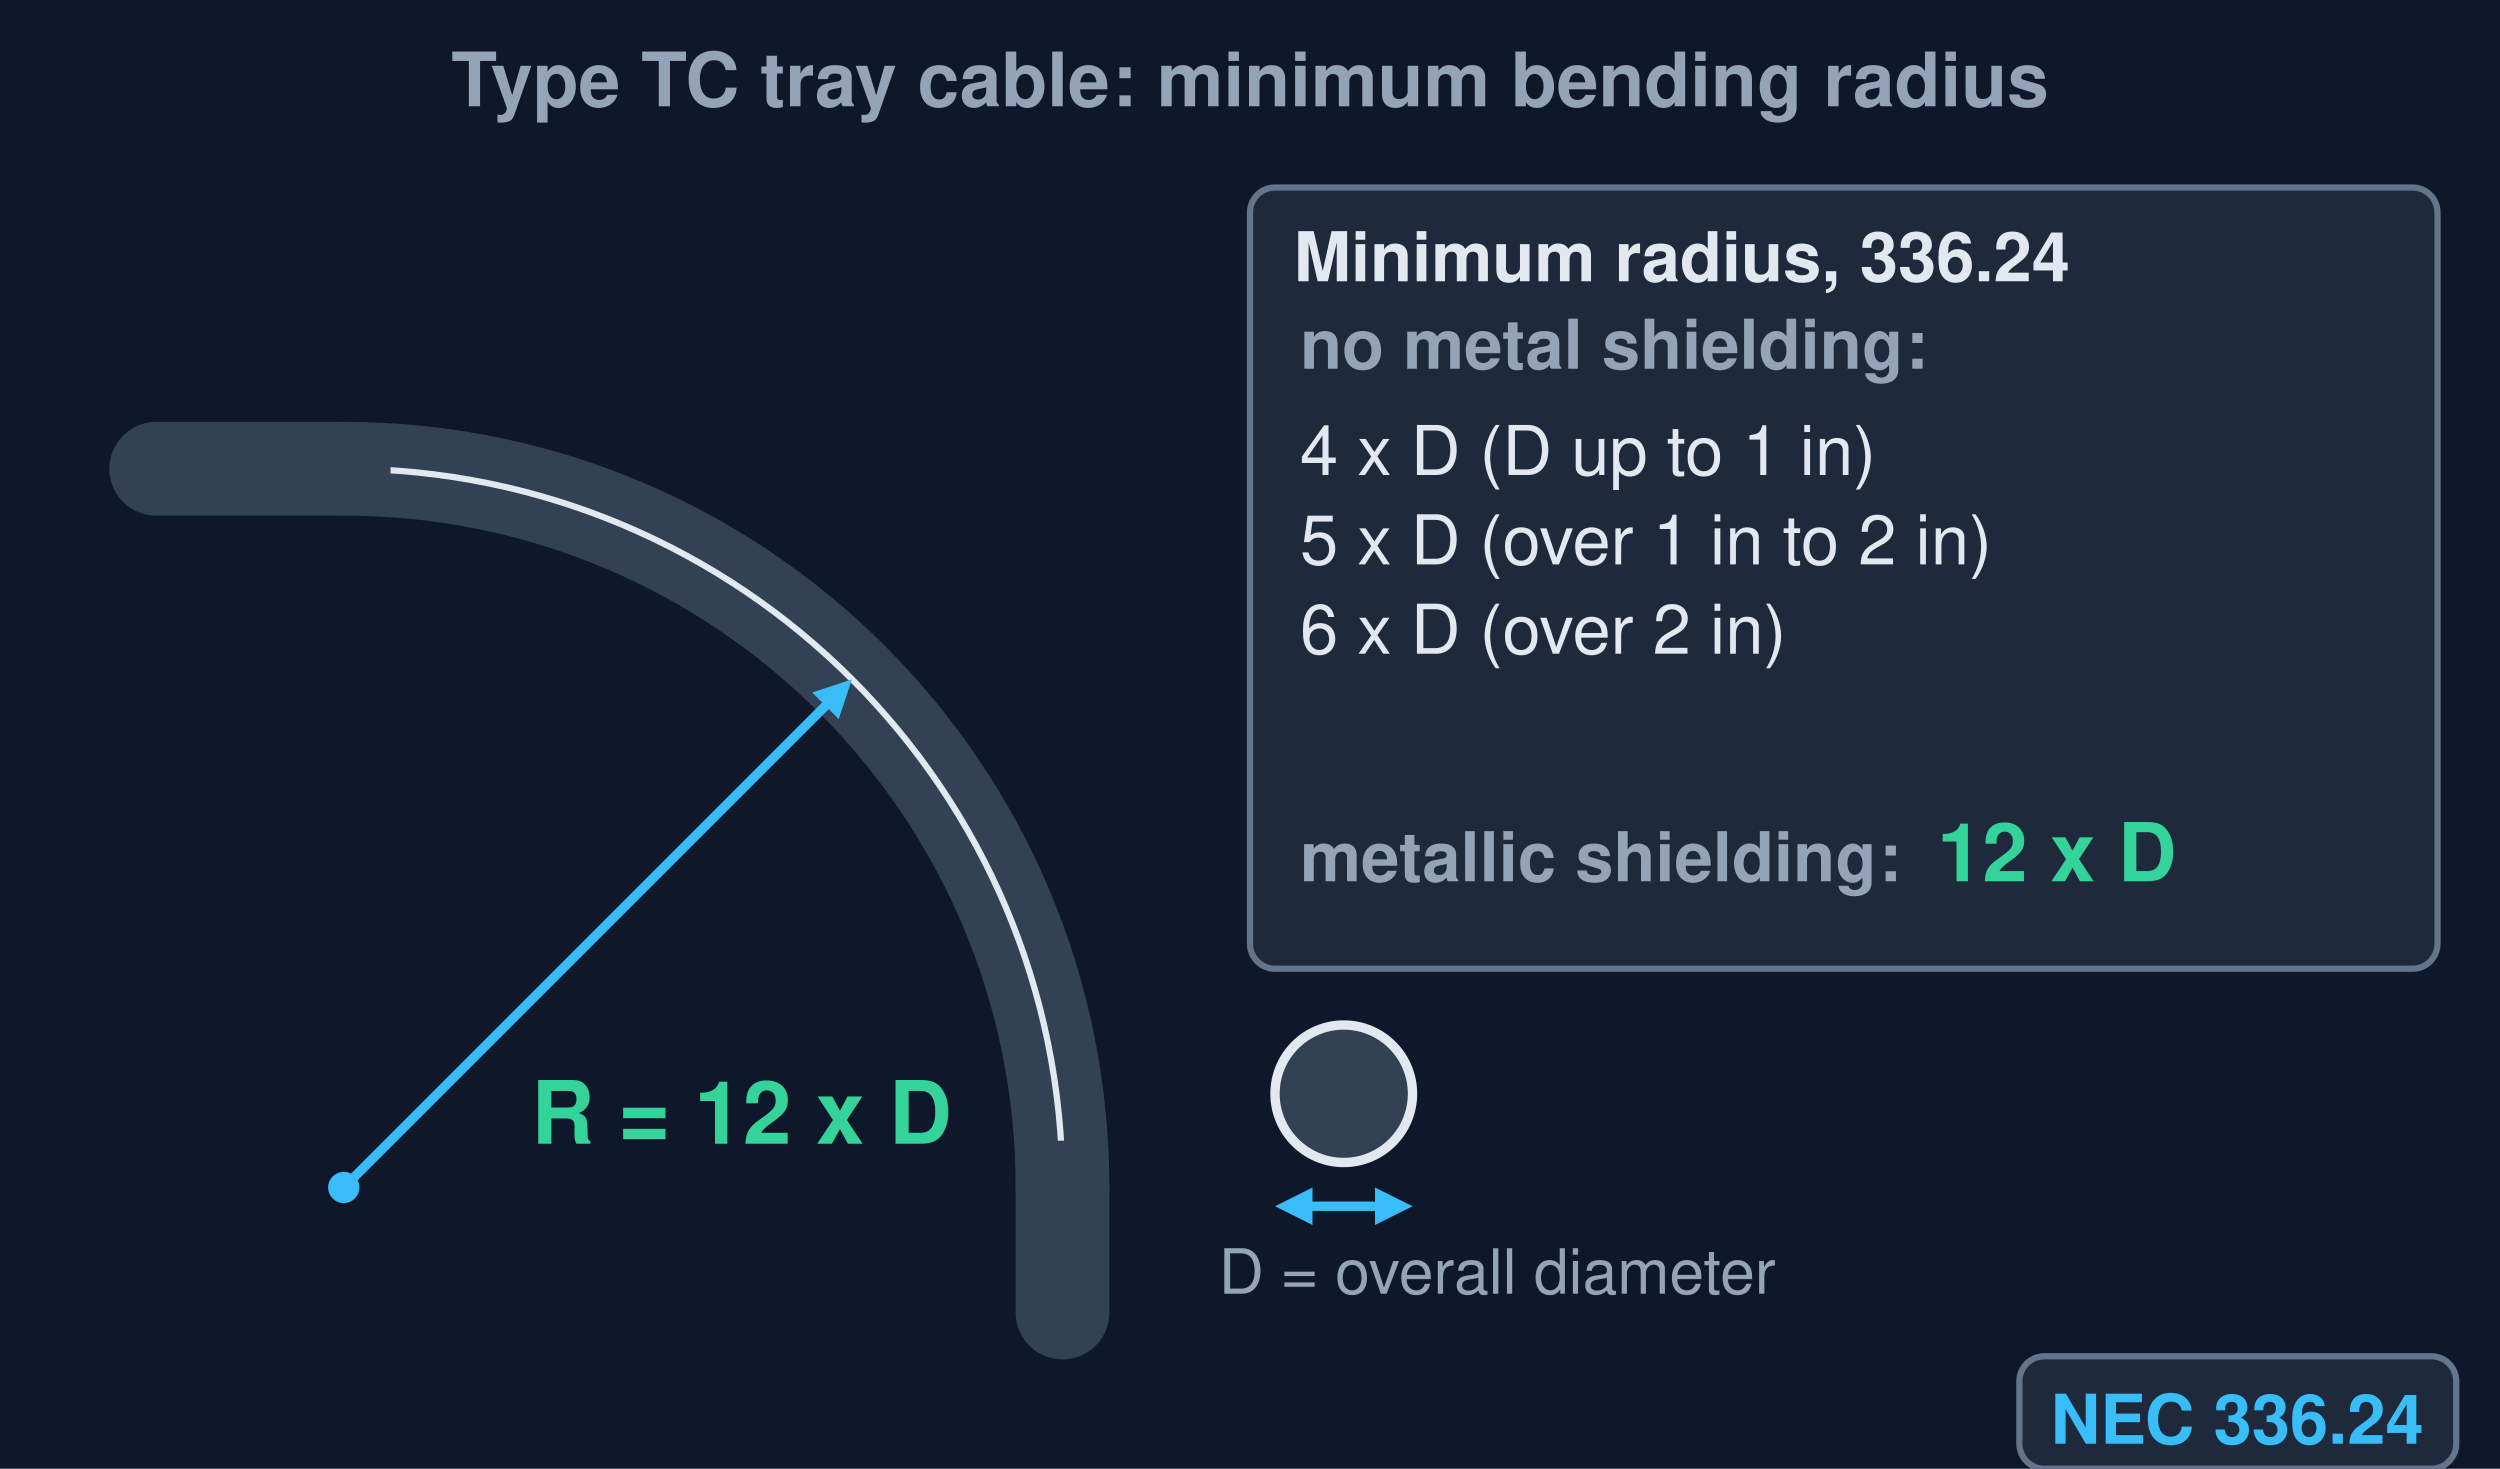
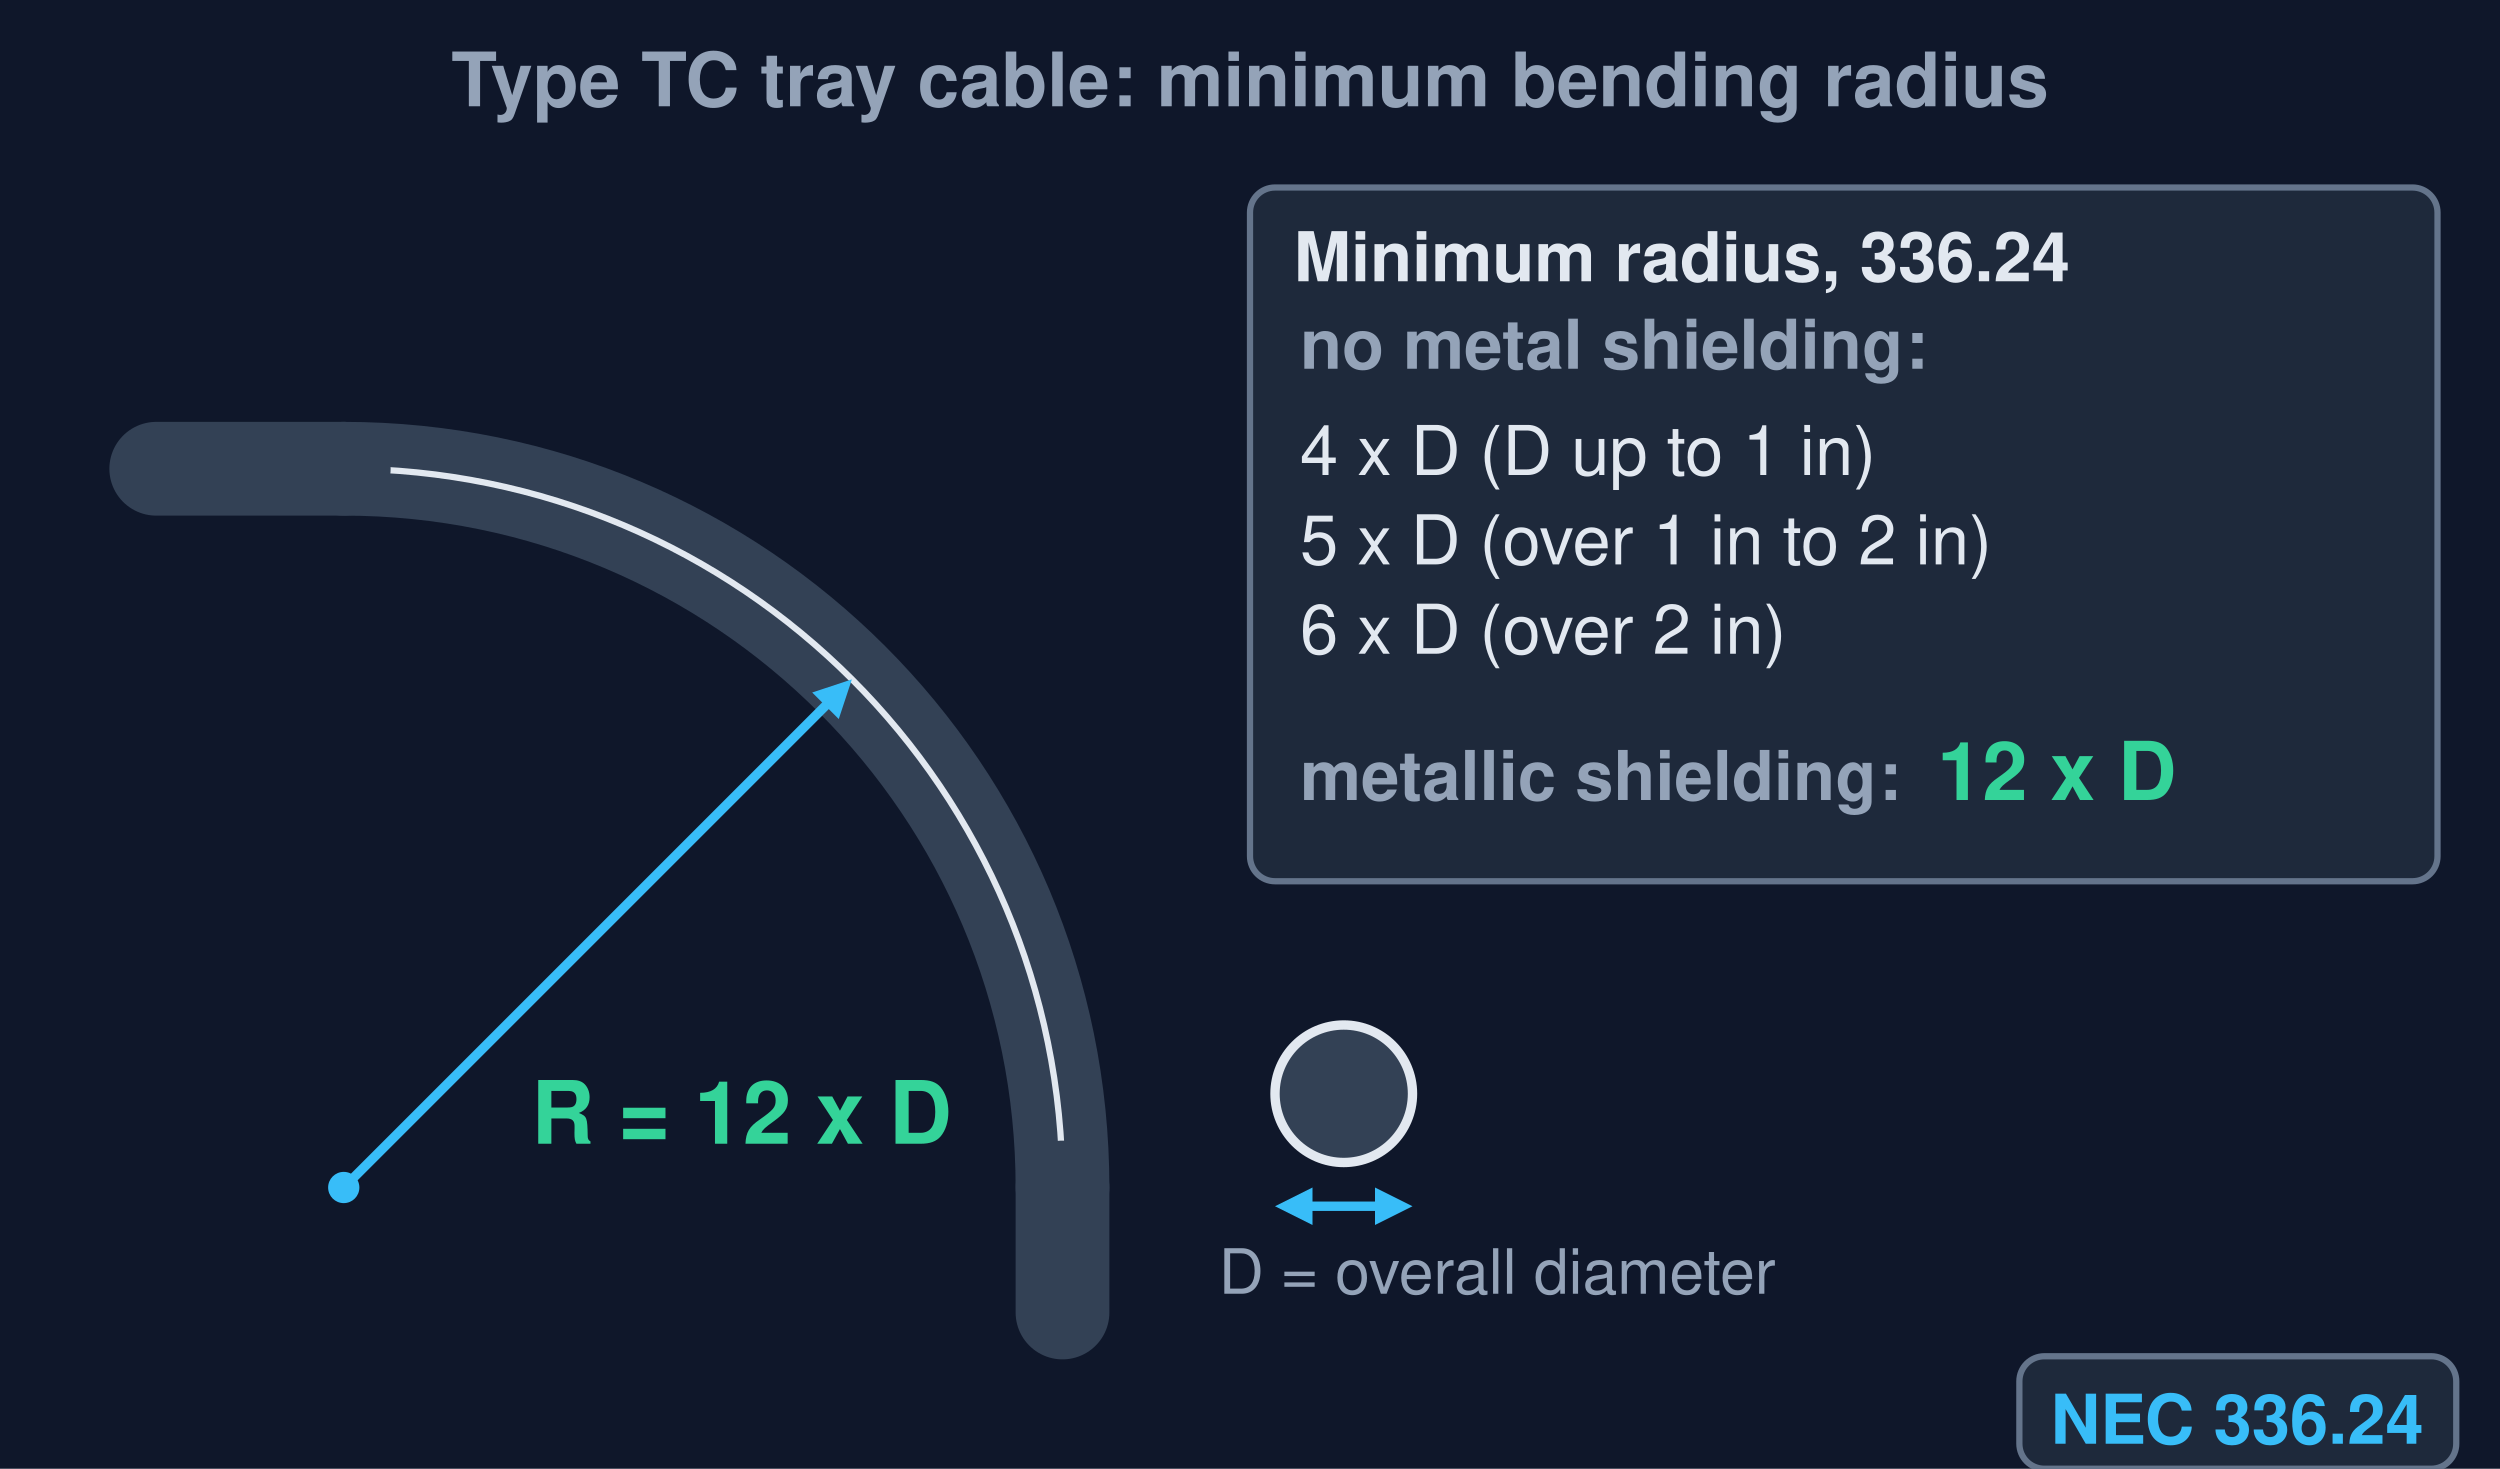
<svg xmlns="http://www.w3.org/2000/svg" width="800" height="470" viewBox="0 0 800 470">
  <rect x="0.0" y="0.0" width="800.0" height="470.0" rx="0" fill="#0f172a" fill-opacity="1.0" stroke="none" stroke-width="2" />
  <text x="400.0" y="34.0" font-family="Helvetica, Arial, sans-serif" font-size="24" font-weight="bold" fill="#94a3b8" text-anchor="middle">Type TC tray cable: minimum bending radius</text>
  <path d="M 110 150 A 230 230 0 0 1 340 380" fill="none" stroke="#0f172a" stroke-width="34" stroke-linecap="round" stroke-linejoin="round" />
  <path d="M 110 150 A 230 230 0 0 1 340 380" fill="none" stroke="#334155" stroke-width="30" stroke-linecap="round" stroke-linejoin="round" />
  <path d="M 110 150 A 230 230 0 0 1 340 380" fill="none" stroke="#e2e8f0" stroke-width="2" stroke-linecap="round" stroke-linejoin="round" />
  <line x1="50.0" y1="150.0" x2="110.0" y2="150.0" stroke="#334155" stroke-width="30" stroke-linecap="round" stroke-opacity="1.0" />
  <line x1="340.0" y1="380.0" x2="340.0" y2="420.0" stroke="#334155" stroke-width="30" stroke-linecap="round" stroke-opacity="1.0" />
  <circle cx="110.0" cy="380.0" r="5" fill="#38bdf8" stroke="none" stroke-width="2" />
  <line x1="110.0" y1="380.0" x2="267.5" y2="222.5" stroke="#38bdf8" stroke-width="3" stroke-linecap="round" stroke-opacity="1.0" />
  <polygon points="272.6,217.4 268.4,230.1 259.9,221.6" fill="#38bdf8" fill-opacity="1.0" stroke="none" stroke-width="2" />
  <text x="170.0" y="366.0" font-family="Helvetica, Arial, sans-serif" font-size="28" font-weight="bold" fill="#34d399" text-anchor="start">R = 12 x D</text>
  <text x="390.0" y="414.0" font-family="Helvetica, Arial, sans-serif" font-size="20" fill="#94a3b8" text-anchor="start">D = overall diameter</text>
  <circle cx="430.0" cy="350.0" r="22" fill="#334155" stroke="#e2e8f0" stroke-width="3" />
  <line x1="414.0" y1="386.0" x2="446.0" y2="386.0" stroke="#38bdf8" stroke-width="3" stroke-linecap="round" stroke-opacity="1.0" />
  <polygon points="408.0,386.0 420.0,380.0 420.0,392.0" fill="#38bdf8" fill-opacity="1.0" stroke="none" stroke-width="2" />
  <polygon points="452.0,386.0 440.0,392.0 440.0,380.0" fill="#38bdf8" fill-opacity="1.0" stroke="none" stroke-width="2" />
-   <rect x="400.0" y="60.0" width="380.0" height="250.0" rx="8" fill="#1e293b" fill-opacity="1.0" stroke="#64748b" stroke-width="2" />
+   <rect x="400.0" y="60.0" width="380.0" height="222.0" rx="8" fill="#1e293b" fill-opacity="1.0" stroke="#64748b" stroke-width="2" />
  <text x="414.0" y="90.0" font-family="Helvetica, Arial, sans-serif" font-size="22" font-weight="bold" fill="#e2e8f0" text-anchor="start">Minimum radius, 336.24</text>
  <text x="416.0" y="118.0" font-family="Helvetica, Arial, sans-serif" font-size="22" font-weight="bold" fill="#94a3b8" text-anchor="start">no metal shielding:</text>
  <text x="416.0" y="152.0" font-family="Helvetica, Arial, sans-serif" font-size="22" fill="#e2e8f0" text-anchor="start">4 x D  (D up to 1 in)</text>
  <text x="416.0" y="180.6" font-family="Helvetica, Arial, sans-serif" font-size="22" fill="#e2e8f0" text-anchor="start">5 x D  (over 1 in to 2 in)</text>
  <text x="416.0" y="209.2" font-family="Helvetica, Arial, sans-serif" font-size="22" fill="#e2e8f0" text-anchor="start">6 x D  (over 2 in)</text>
-   <text x="416.0" y="282.0" font-family="Helvetica, Arial, sans-serif" font-size="22" font-weight="bold" fill="#94a3b8" text-anchor="start">metallic shielding:</text>
-   <text x="619.9" y="282.0" font-family="Helvetica, Arial, sans-serif" font-size="26" font-weight="bold" fill="#34d399" text-anchor="start">12 x D</text>
+   <text x="416.0" y="256.0" font-family="Helvetica, Arial, sans-serif" font-size="22" font-weight="bold" fill="#94a3b8" text-anchor="start">metallic shielding:</text>
+   <text x="619.9" y="256.0" font-family="Helvetica, Arial, sans-serif" font-size="26" font-weight="bold" fill="#34d399" text-anchor="start">12 x D</text>
  <rect x="646.2" y="434.0" width="139.8" height="36.0" rx="8" fill="#1e293b" fill-opacity="1.0" stroke="#64748b" stroke-width="2" />
  <text x="656.2" y="462.0" font-family="Helvetica, Arial, sans-serif" font-size="22" font-weight="bold" fill="#38bdf8" text-anchor="start">NEC 336.24</text>
</svg>
